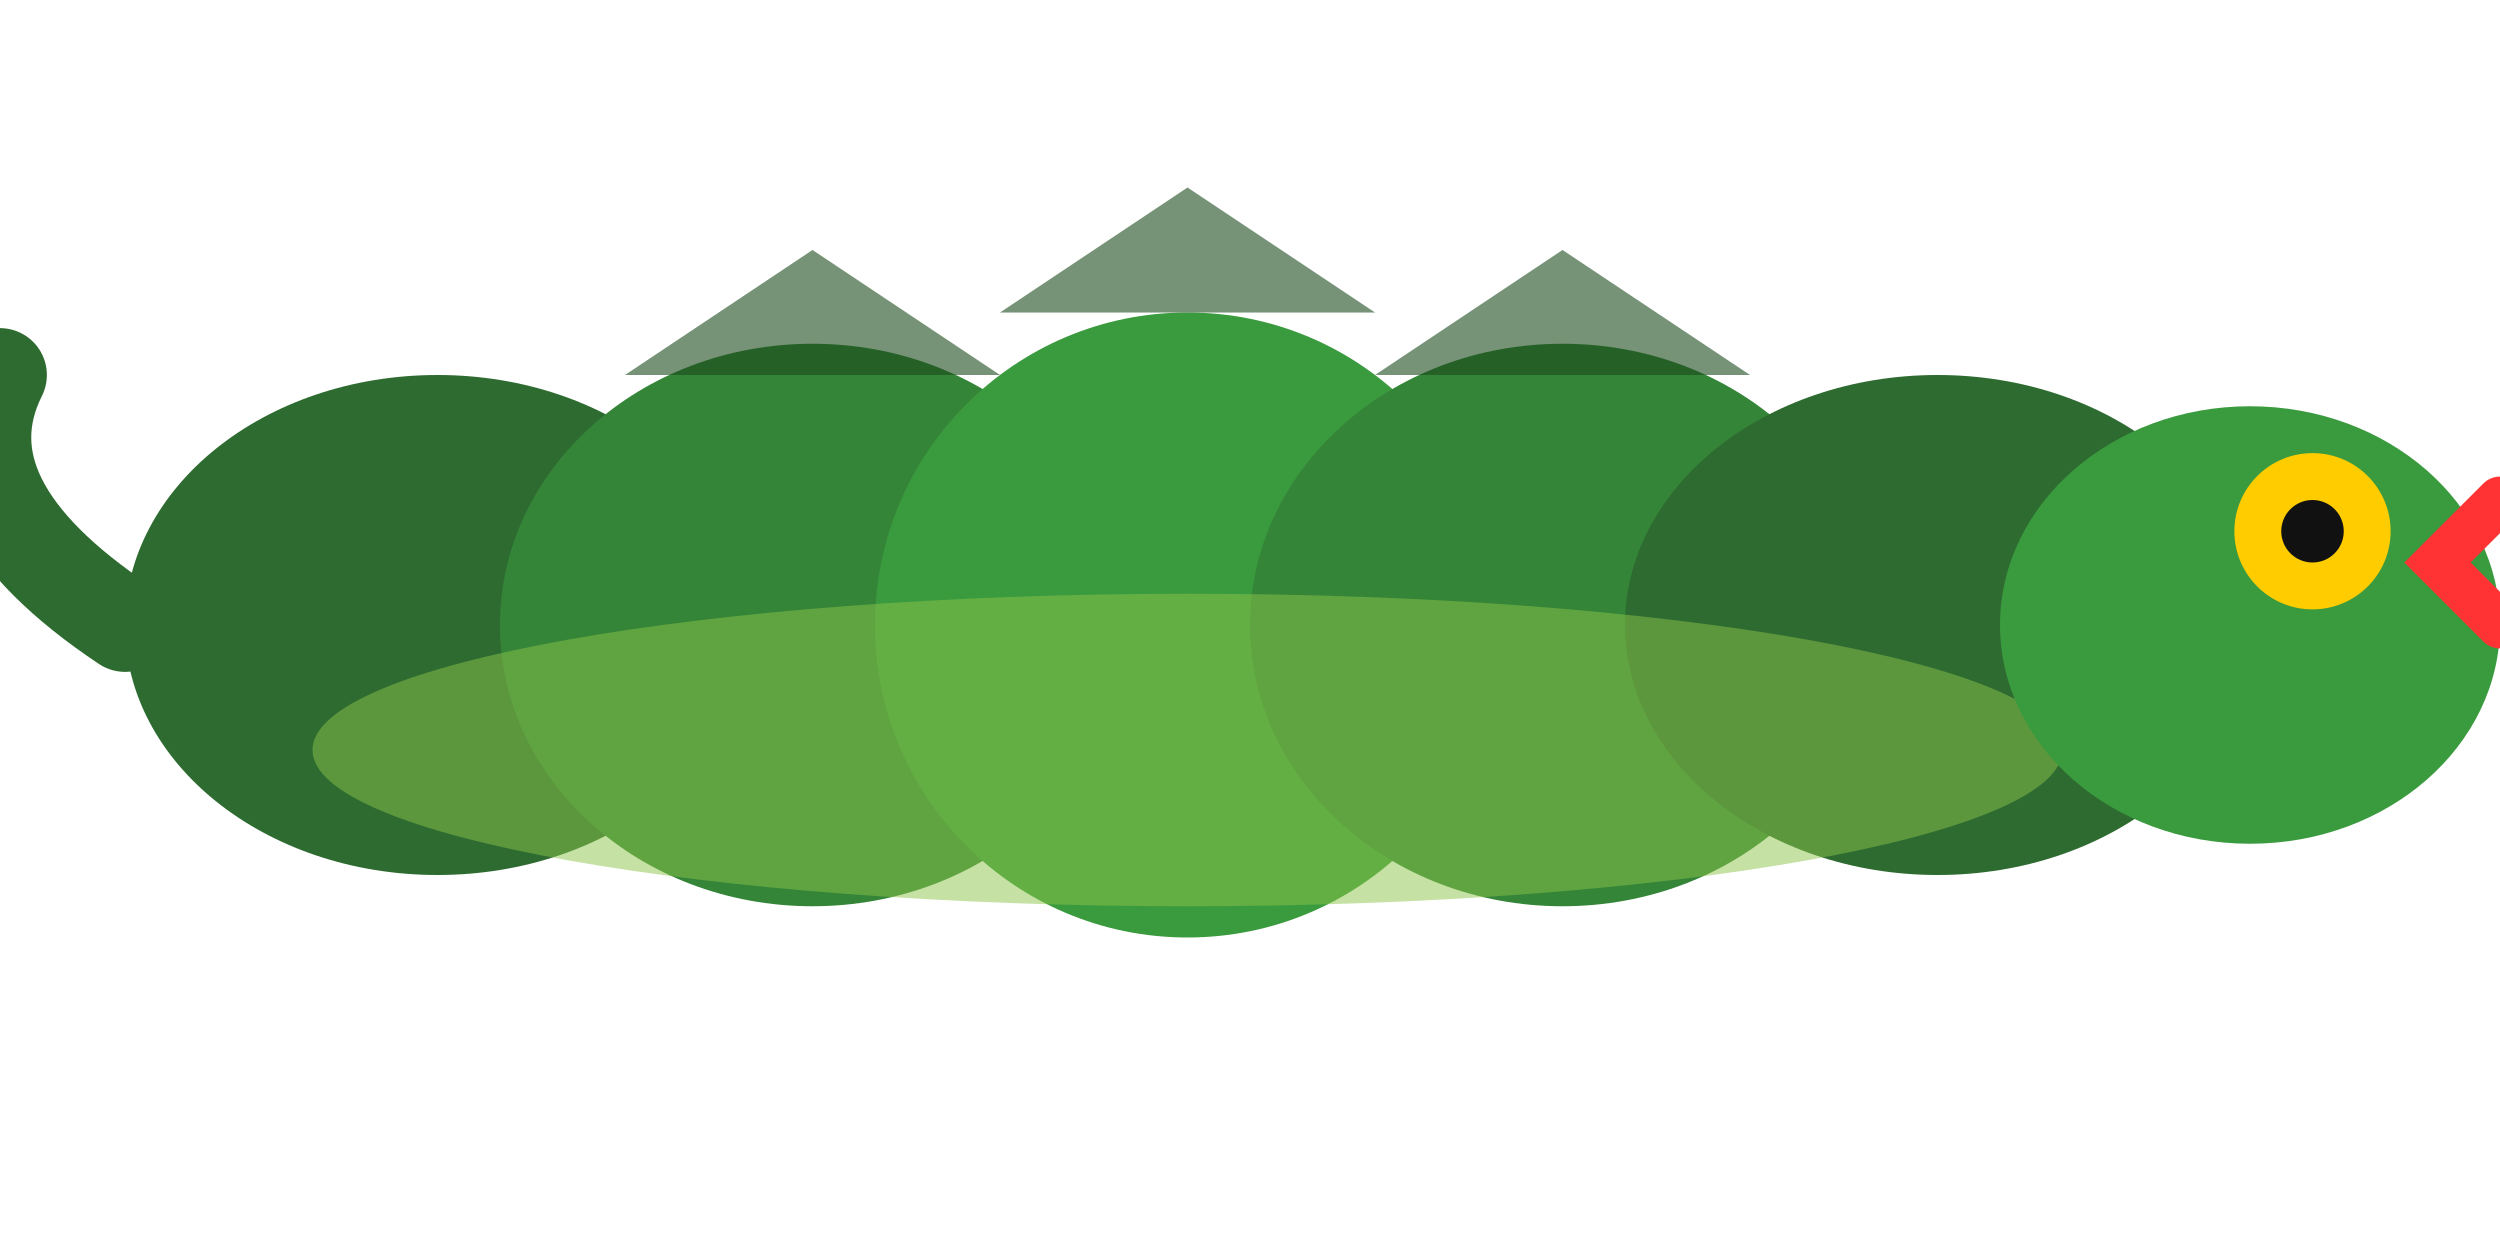
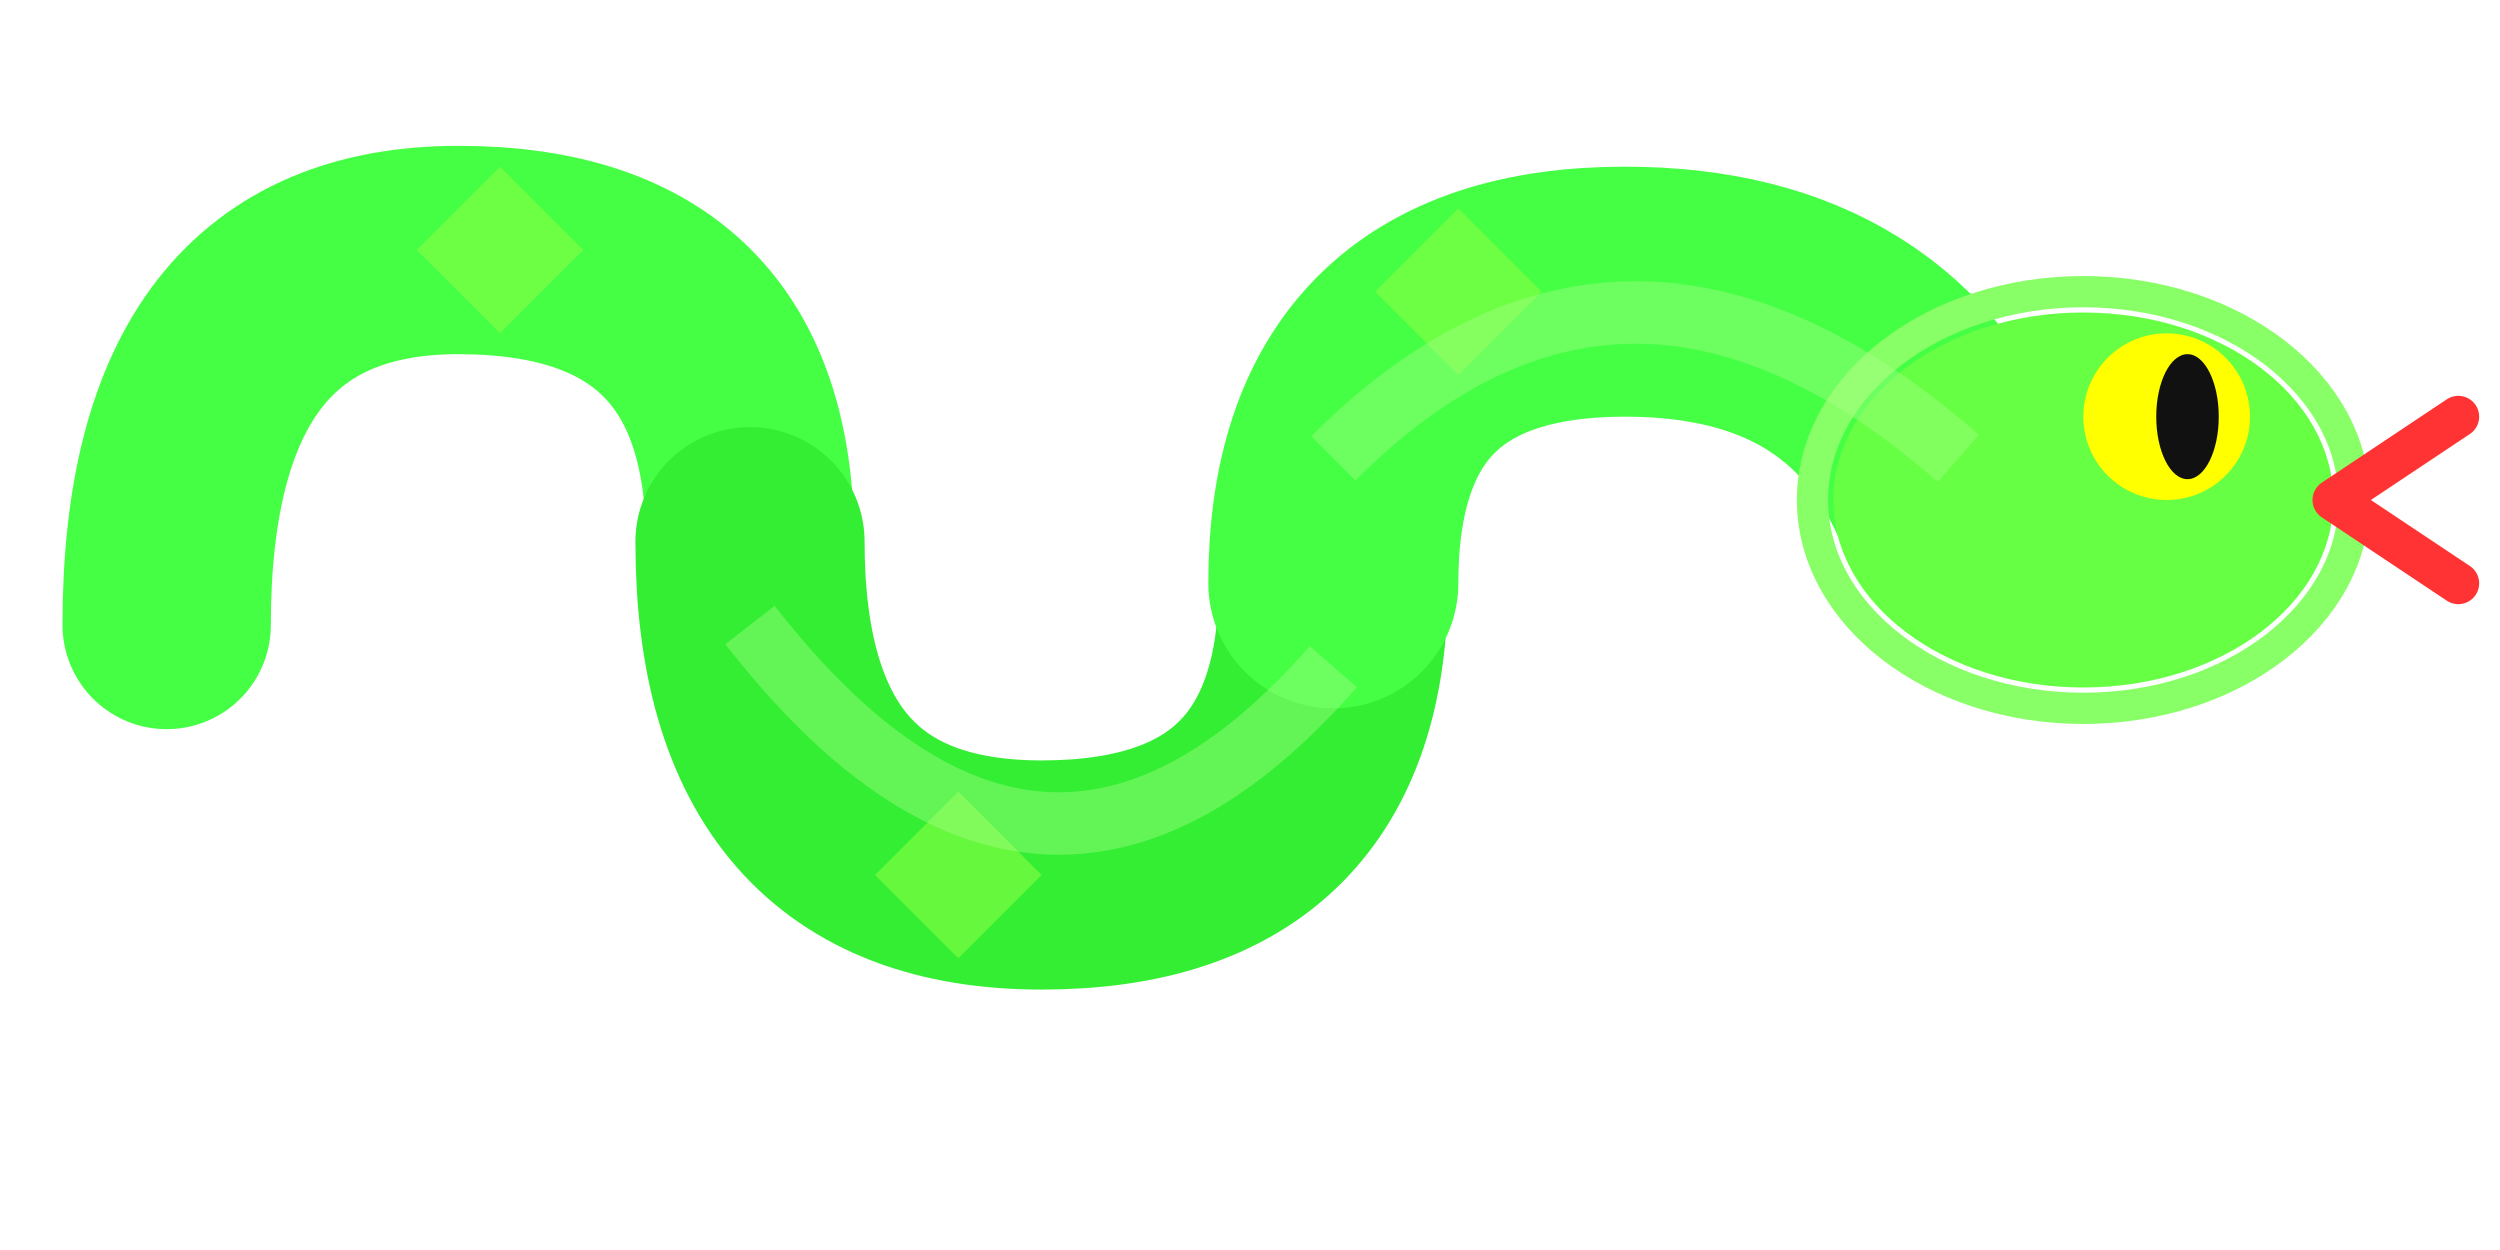
- <svg xmlns="http://www.w3.org/2000/svg" viewBox="0 0 80 40">
-   <ellipse cx="14" cy="20" rx="10" ry="8" fill="#2d6b30" />
-   <ellipse cx="26" cy="20" rx="10" ry="9" fill="#358538" />
-   <ellipse cx="38" cy="20" rx="10" ry="10" fill="#3a9a3e" />
-   <ellipse cx="50" cy="20" rx="10" ry="9" fill="#358538" />
-   <ellipse cx="62" cy="20" rx="10" ry="8" fill="#2d6b30" />
-   <path d="M20 12 L26 8 L32 12 Z" fill="#1a4a1d" opacity="0.6" />
-   <path d="M32 10 L38 6 L44 10 Z" fill="#1a4a1d" opacity="0.6" />
-   <path d="M44 12 L50 8 L56 12 Z" fill="#1a4a1d" opacity="0.6" />
-   <ellipse cx="38" cy="24" rx="28" ry="5" fill="#8bc34a" opacity="0.5" />
-   <ellipse cx="72" cy="20" rx="8" ry="7" fill="#3a9a3e" />
-   <circle cx="74" cy="17" r="2.5" fill="#ffcc00" />
-   <circle cx="74" cy="17" r="1" fill="#111" />
-   <path d="M80 20 L78 18 L80 16" fill="none" stroke="#ff3333" stroke-width="1.5" stroke-linecap="round" />
-   <path d="M4 20 Q-2 16 0 12" fill="none" stroke="#2d6b30" stroke-width="3" stroke-linecap="round" />
+ <svg xmlns="http://www.w3.org/2000/svg" viewBox="0 0 120 60">
+   <path d="M8 30 Q8 12 22 12 Q36 12 36 26" fill="none" stroke="#44ff44" stroke-width="10" stroke-linecap="round" />
+   <path d="M36 26 Q36 42 50 42 Q64 42 64 28" fill="none" stroke="#33ee33" stroke-width="11" stroke-linecap="round" />
+   <path d="M64 28 Q64 14 78 14 Q90 14 94 24" fill="none" stroke="#44ff44" stroke-width="12" stroke-linecap="round" />
+   <ellipse cx="100" cy="24" rx="12" ry="9" fill="#66ff44" />
+   <ellipse cx="100" cy="24" rx="13" ry="10" fill="none" stroke="#88ff66" stroke-width="1.5" />
+   <circle cx="104" cy="20" r="4" fill="#ffff00" />
+   <ellipse cx="105" cy="20" rx="1.5" ry="3" fill="#111" />
+   <path d="M112 24 L118 20 M112 24 L118 28" fill="none" stroke="#ff3333" stroke-width="2" stroke-linecap="round" />
+   <path d="M20 12 L24 8 L28 12 L24 16 Z" fill="#88ff44" opacity="0.6" />
+   <path d="M42 42 L46 38 L50 42 L46 46 Z" fill="#88ff44" opacity="0.6" />
+   <path d="M66 14 L70 10 L74 14 L70 18 Z" fill="#88ff44" opacity="0.6" />
+   <path d="M36 30 Q50 48 64 32" fill="none" stroke="#aaff88" stroke-width="3" opacity="0.4" />
+   <path d="M64 22 Q78 8 94 22" fill="none" stroke="#aaff88" stroke-width="3" opacity="0.4" />
</svg>
